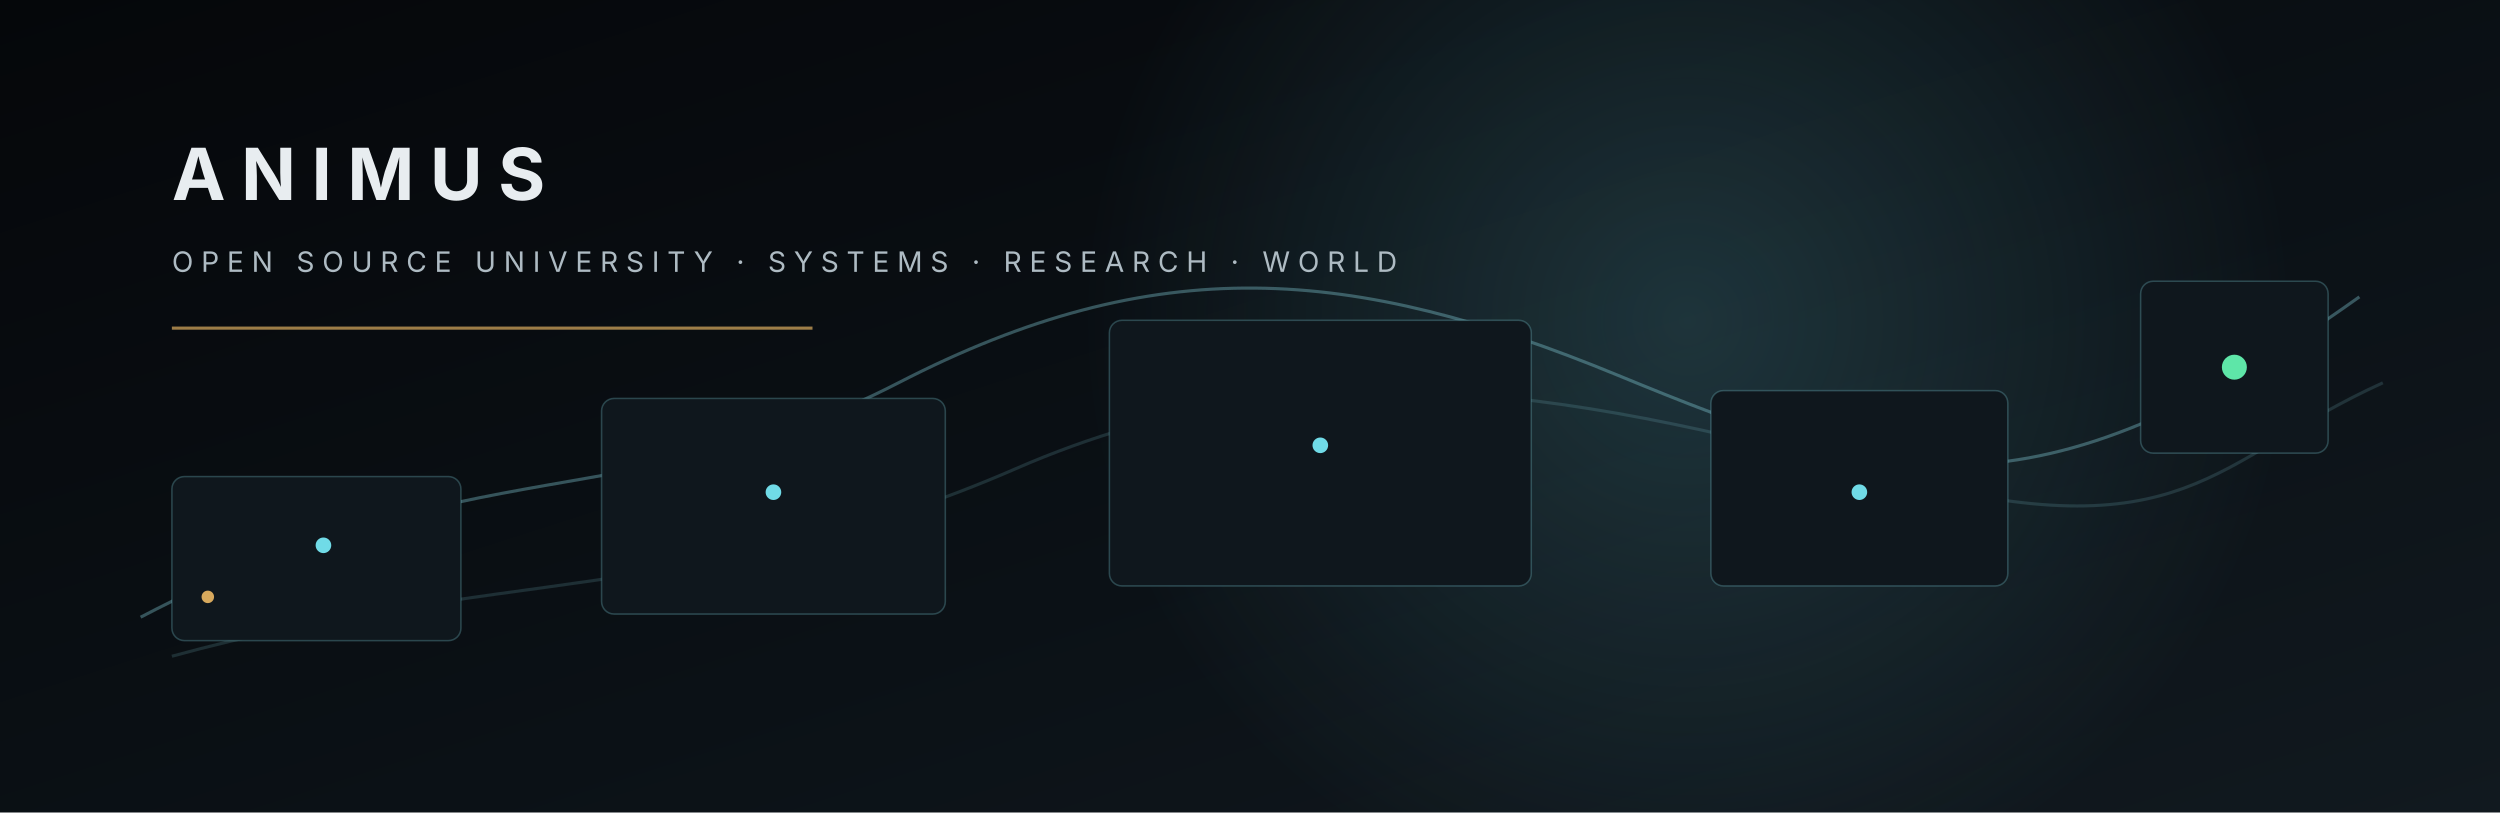
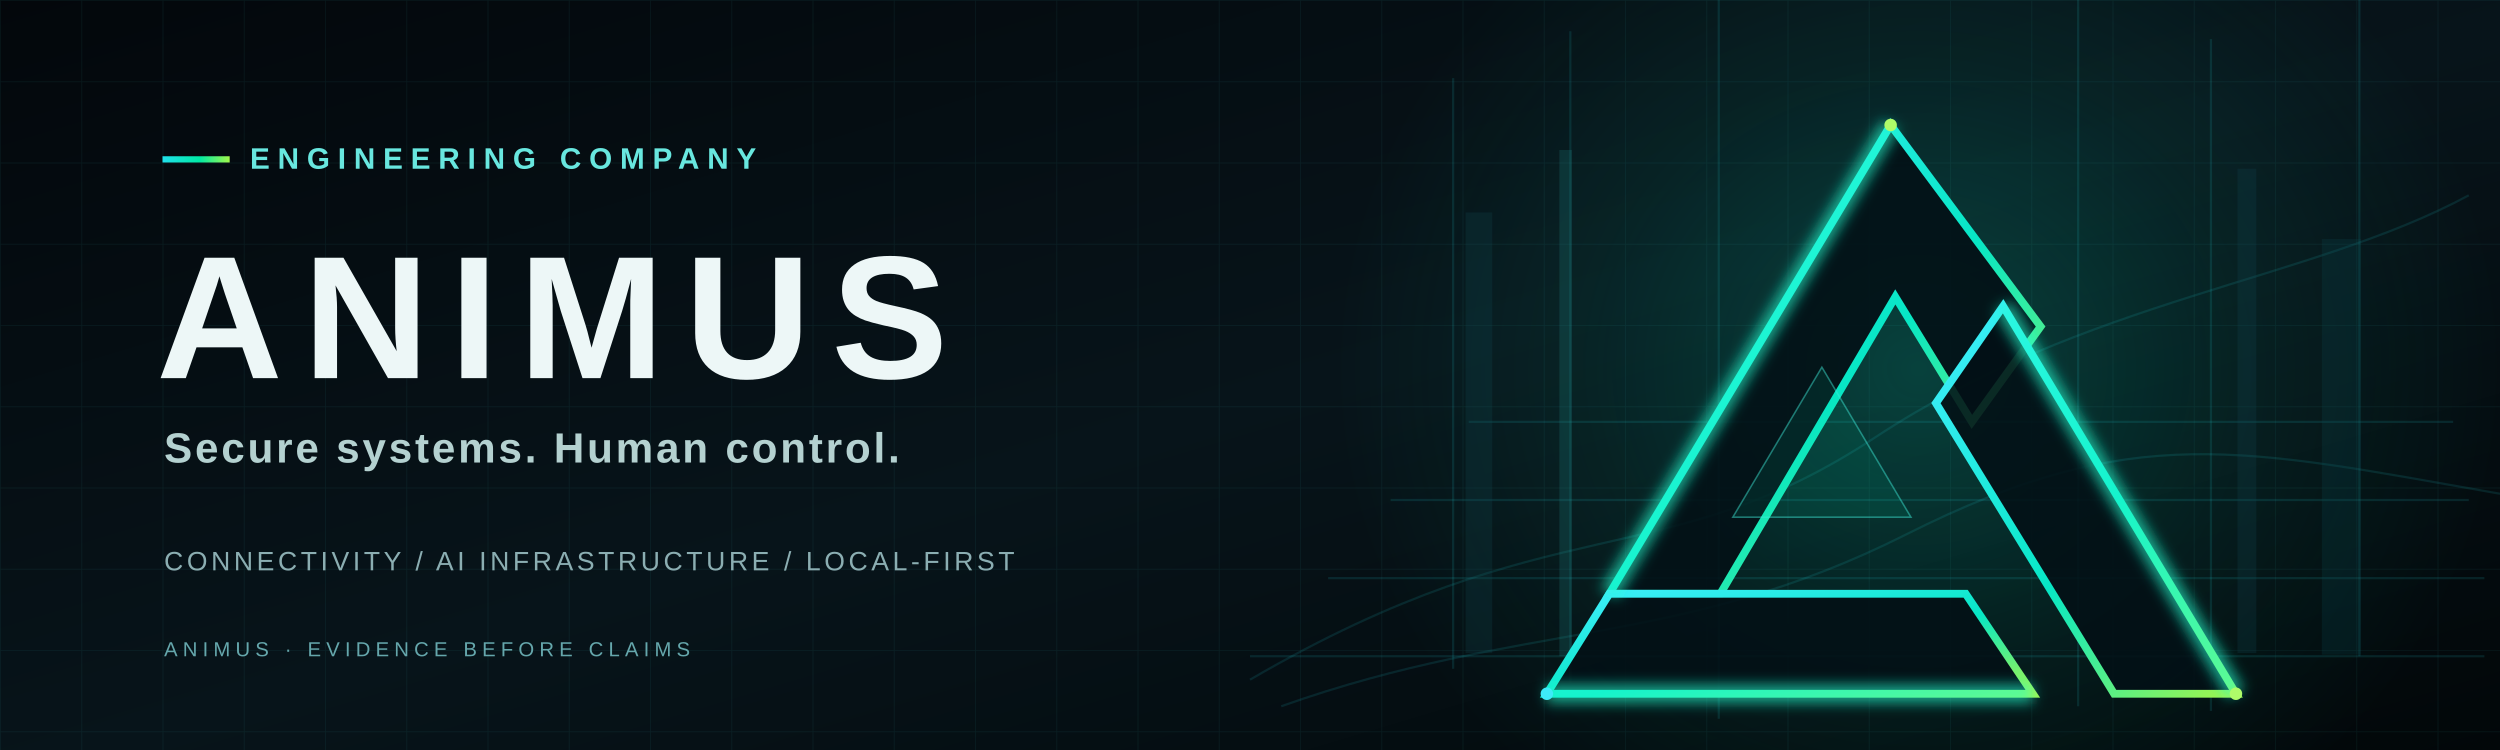
- <svg xmlns="http://www.w3.org/2000/svg" viewBox="0 0 1600 520" role="img" aria-labelledby="t d">
+ <svg xmlns="http://www.w3.org/2000/svg" width="1600" height="480" viewBox="0 0 1600 480" role="img" aria-labelledby="title desc">
  <defs>
-     <linearGradient id="bg" x1="0" y1="0" x2="1" y2="1">
-       <stop stop-color="#05070a" />
-       <stop offset=".58" stop-color="#0b1116" />
-       <stop offset="1" stop-color="#11191f" />
+     <linearGradient id="background" x1="0" y1="0" x2="1" y2="1">
+       <stop offset="0" stop-color="#03070b" />
+       <stop offset="0.52" stop-color="#07141a" />
+       <stop offset="1" stop-color="#020709" />
    </linearGradient>
-     <radialGradient id="glow">
-       <stop stop-color="#77d9e8" stop-opacity=".18" />
-       <stop offset="1" stop-color="#77d9e8" stop-opacity="0" />
+     <linearGradient id="signal" x1="0" y1="0" x2="1" y2="0">
+       <stop offset="0" stop-color="#20e0eb" />
+       <stop offset="0.55" stop-color="#00eaa4" />
+       <stop offset="1" stop-color="#a0f84b" />
+     </linearGradient>
+     <linearGradient id="mark" x1="0" y1="0" x2="1" y2="1">
+       <stop offset="0" stop-color="#42eeff" />
+       <stop offset="0.55" stop-color="#07e7c5" />
+       <stop offset="1" stop-color="#a3f54a" />
+     </linearGradient>
+     <radialGradient id="aura" cx="50%" cy="50%" r="50%">
+       <stop offset="0" stop-color="#0beec6" stop-opacity="0.22" />
+       <stop offset="0.56" stop-color="#0beec6" stop-opacity="0.075" />
+       <stop offset="1" stop-color="#0beec6" stop-opacity="0" />
    </radialGradient>
-     <filter id="blur">
-       <feGaussianBlur stdDeviation="16" />
+     <pattern id="grid" width="52" height="52" patternUnits="userSpaceOnUse">
+       <path d="M52 0H0V52" fill="none" stroke="#36dacf" stroke-opacity="0.075" stroke-width="1" />
+     </pattern>
+     <filter id="softGlow" x="-80%" y="-80%" width="260%" height="260%">
+       <feGaussianBlur stdDeviation="12" />
+     </filter>
+     <filter id="markGlow" x="-80%" y="-80%" width="260%" height="260%">
+       <feGaussianBlur stdDeviation="4" />
    </filter>
  </defs>
-   <rect width="1600" height="520" fill="url(#bg)" />
-   <circle cx="1080" cy="205" r="390" fill="url(#glow)" />
-   <g fill="none" stroke="#8fddea" stroke-opacity=".34" stroke-width="2">
-     <path d="M90 395 C300 285 410 330 575 245 S865 170 1035 240 S1300 340 1510 190" />
-     <path d="M110 420 C310 365 455 385 650 300 S1020 255 1210 305 S1415 295 1525 245" opacity=".45" />
+   <rect width="1600" height="480" fill="url(#background)" />
+   <rect width="1600" height="480" fill="url(#grid)" />
+   <ellipse cx="1228" cy="236" rx="375" ry="350" fill="url(#aura)" />
+   <g fill="none" stroke="#26dce1" stroke-opacity="0.12" stroke-width="1.4">
+     <path d="M800 420L1590 420M850 370L1590 370M890 320L1580 320M940 270L1570 270" />
+     <path d="M930 50V428M1005 20V437M1100 0V460M1330 0V452M1415 25V455M1510 0V420" />
+     <path d="M800 435C994 322 1065 369 1200 280S1478 180 1580 125" />
+     <path d="M820 452C975 397 1075 415 1220 342S1435 287 1600 316" />
  </g>
-   <g fill="#0f171d" stroke="#7ccbd7" stroke-opacity=".28">
-     <rect x="110" y="305" width="185" height="105" rx="8" />
-     <rect x="385" y="255" width="220" height="138" rx="8" />
-     <rect x="710" y="205" width="270" height="170" rx="8" />
-     <rect x="1095" y="250" width="190" height="125" rx="8" />
-     <rect x="1370" y="180" width="120" height="110" rx="8" />
+   <g opacity="0.22">
+     <rect x="938" y="136" width="17" height="282" fill="#114f57" />
+     <rect x="998" y="96" width="8" height="324" fill="#21878a" />
+     <rect x="1432" y="108" width="12" height="310" fill="#124b58" />
+     <rect x="1486" y="153" width="25" height="266" fill="#0b4851" />
  </g>
-   <g fill="#70dbe7">
-     <circle cx="207" cy="349" r="5" />
-     <circle cx="495" cy="315" r="5" />
-     <circle cx="845" cy="285" r="5" />
-     <circle cx="1190" cy="315" r="5" />
+   <path d="M0 455H1600" stroke="url(#signal)" stroke-opacity="0.55" stroke-width="2" />
+   <path d="M0 453H1600" stroke="url(#signal)" stroke-opacity="0.32" stroke-width="9" filter="url(#softGlow)" />
+   <g transform="translate(1210 235)">
+     <g fill="#031016" fill-opacity="0.88" stroke="url(#mark)" stroke-width="5" stroke-linejoin="miter">
+       <path d="M0 -155L-180 145H-109L3 -45L52 35L96 -26Z" />
+       <path d="M-180 145L-220 209H91L48 145Z" />
+       <path d="M72 -39L221 209H143L29 23Z" />
+     </g>
+     <g fill="none" stroke="#1effd2" stroke-opacity="0.62" stroke-width="12" filter="url(#markGlow)">
+       <path d="M0 -155L-180 145" />
+       <path d="M-220 209H91" />
+       <path d="M72 -39L221 209" />
+     </g>
+     <path d="M-101 96L-44 0L13 96Z" fill="#0be9bb" fill-opacity="0.09" stroke="#40eedc" stroke-opacity="0.45" />
+     <circle cx="0" cy="-155" r="4" fill="#affc69" />
+     <circle cx="-220" cy="209" r="4" fill="#3debf8" />
+     <circle cx="221" cy="209" r="4" fill="#affc69" />
  </g>
-   <circle cx="1430" cy="235" r="8" fill="#5ee6a8" />
-   <circle cx="133" cy="382" r="4" fill="#d7a95d" />
-   <g fill="#e8edf0" font-family="ui-sans-serif,system-ui,-apple-system,Segoe UI" letter-spacing="10">
-     <text x="110" y="128" font-size="46" font-weight="650">ANIMUS</text>
-     <text x="110" y="174" font-size="18" fill="#aebbc3" letter-spacing="5">OPEN SOURCE UNIVERSITY · SYSTEMS · RESEARCH · WORLD</text>
-   </g>
-   <path d="M110 210 H520" stroke="#d7a95d" stroke-width="2" opacity=".72" />
+   <rect x="104" y="100" width="43" height="4" fill="url(#signal)" />
+   <text x="160" y="108" font-family="Arial, Helvetica, sans-serif" font-size="19" font-weight="700" letter-spacing="5" fill="#68e7df">ENGINEERING COMPANY</text>
+   <text x="100" y="242" font-family="Arial, Helvetica, sans-serif" font-size="112" font-weight="800" letter-spacing="13" fill="#edf7f7">ANIMUS</text>
+   <text x="105" y="296" font-family="Arial, Helvetica, sans-serif" font-size="27" font-weight="600" letter-spacing="1.8" fill="#b4d1d0">Secure systems. Human control.</text>
+   <path d="M104 326H680" stroke="url(#signal)" stroke-width="2" opacity="0.8" />
+   <text x="105" y="365" font-family="Arial, Helvetica, sans-serif" font-size="17" letter-spacing="2.3" fill="#8baeb2">CONNECTIVITY  /  AI INFRASTRUCTURE  /  LOCAL-FIRST</text>
+   <text x="105" y="420" font-family="Arial, Helvetica, sans-serif" font-size="13" letter-spacing="3.3" fill="#65a7ac">ANIMUS   ·   EVIDENCE BEFORE CLAIMS</text>
</svg>
